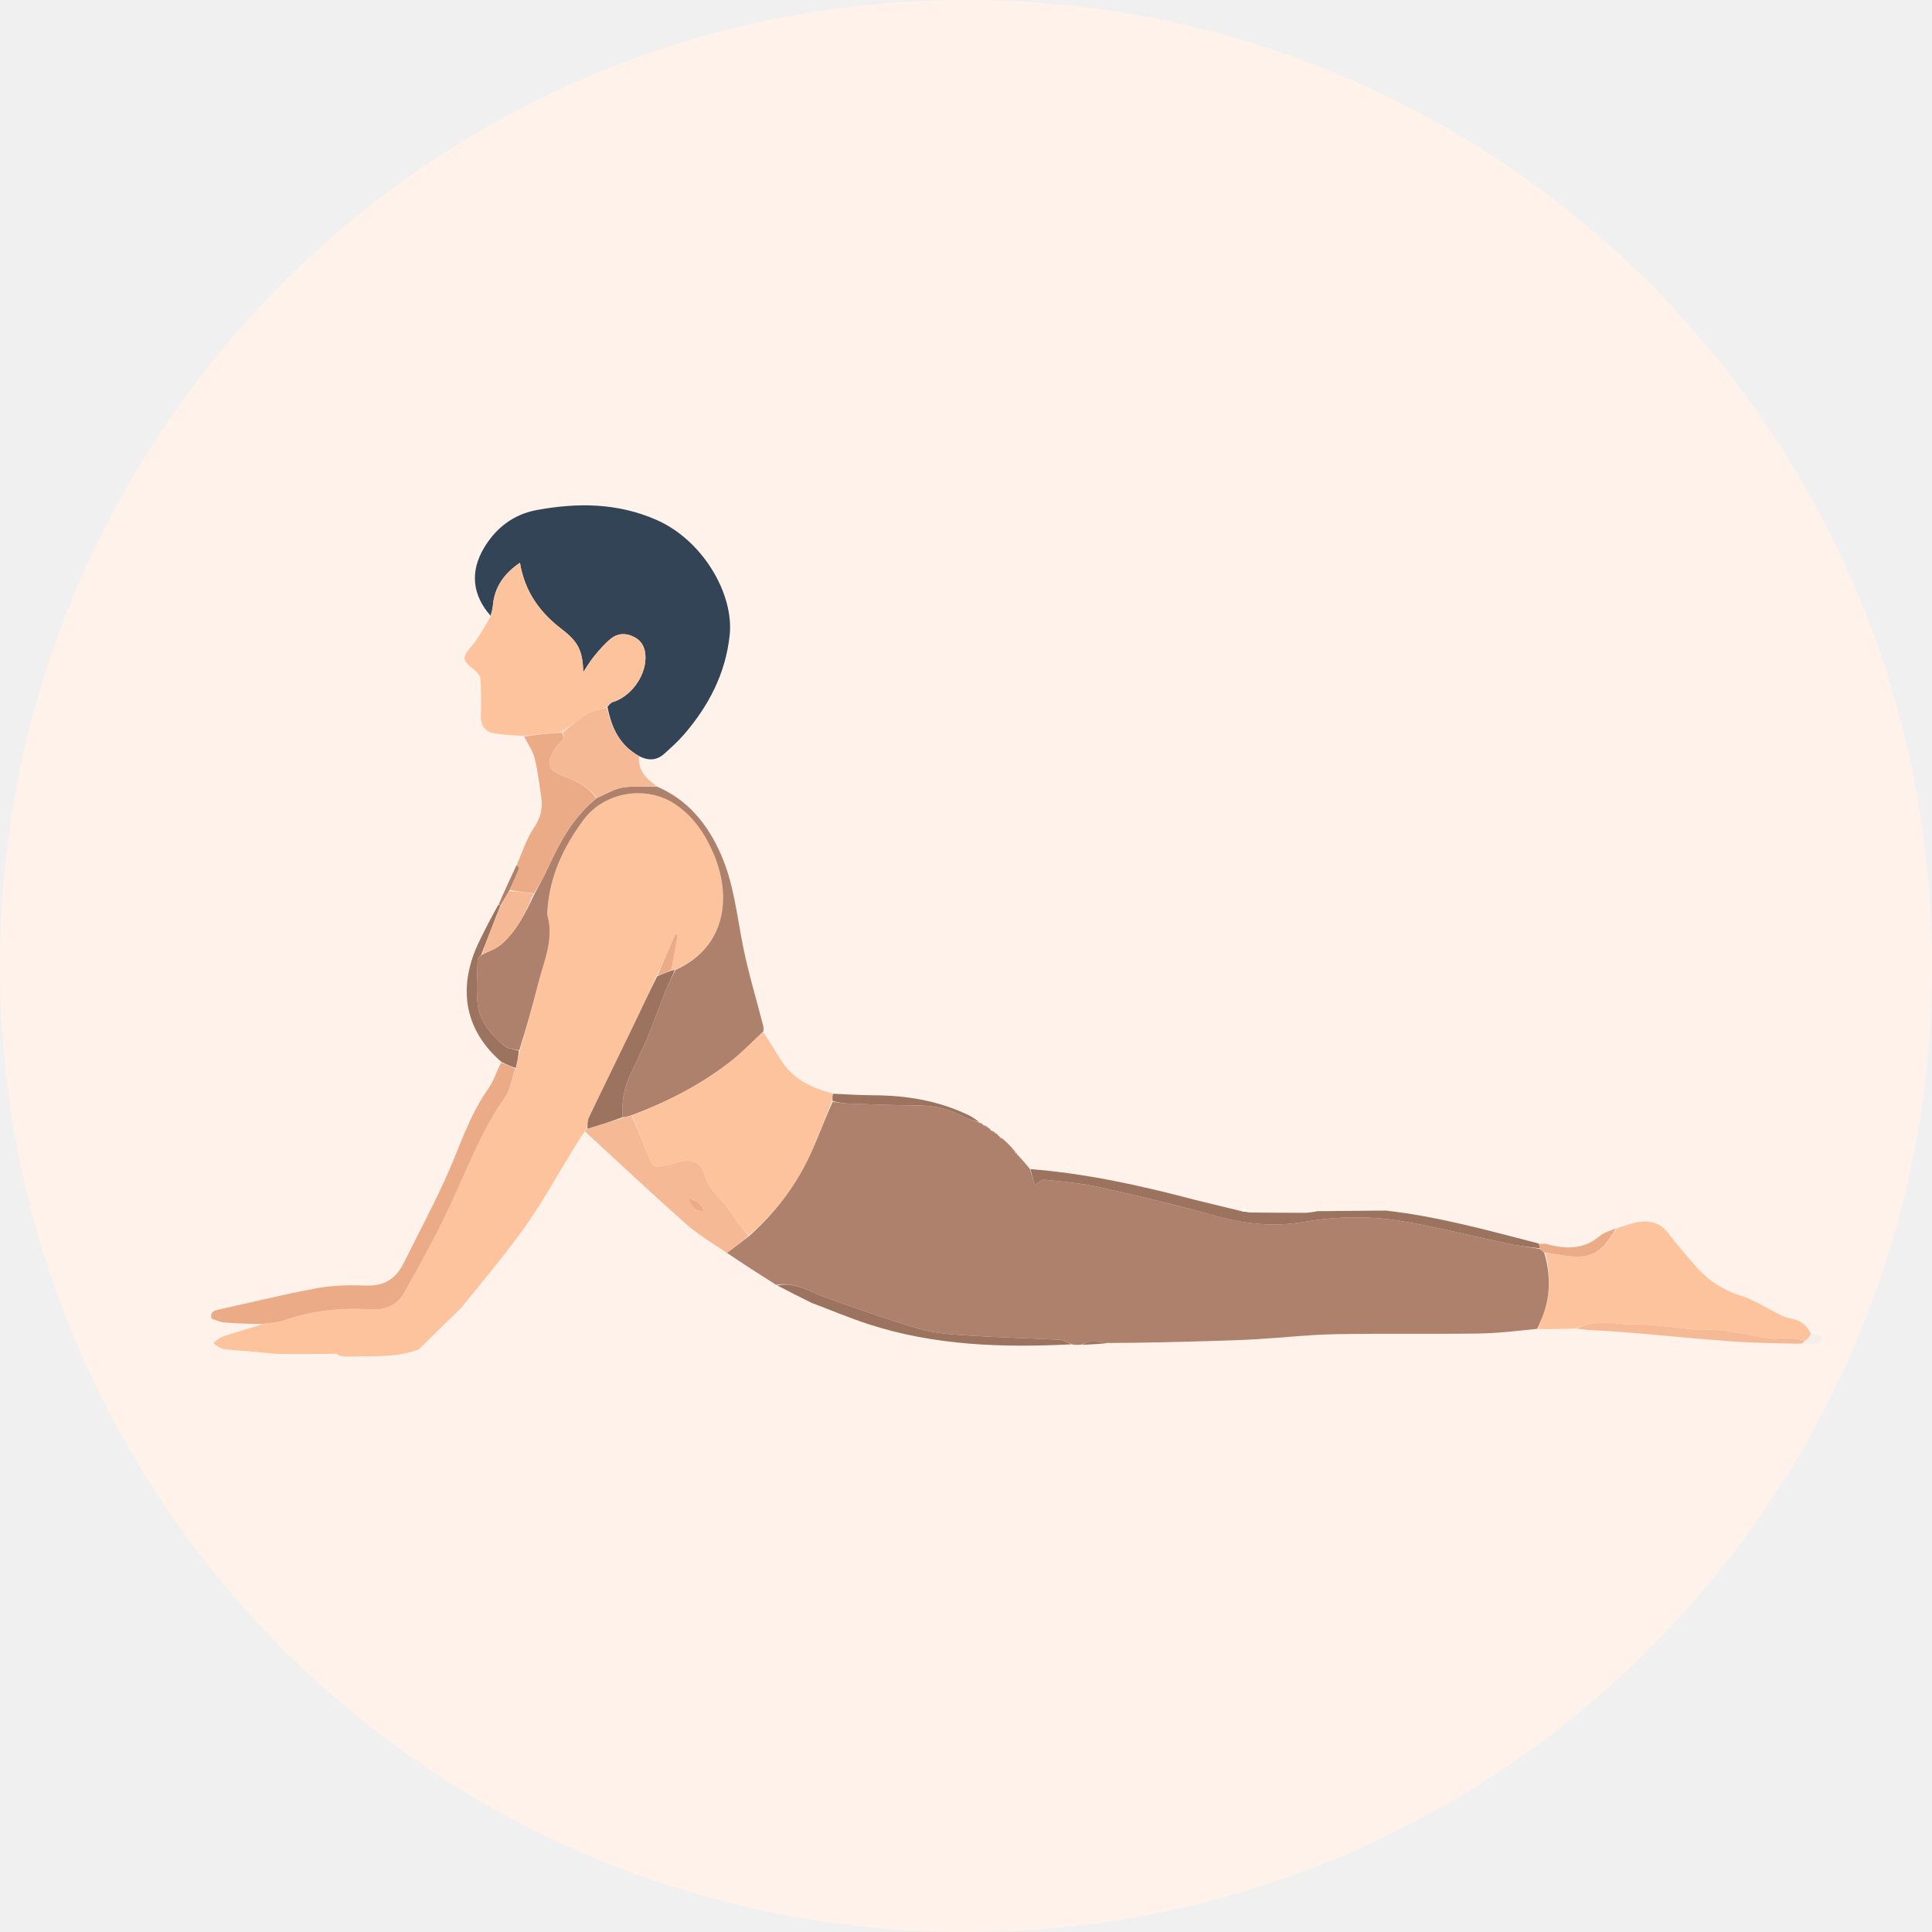
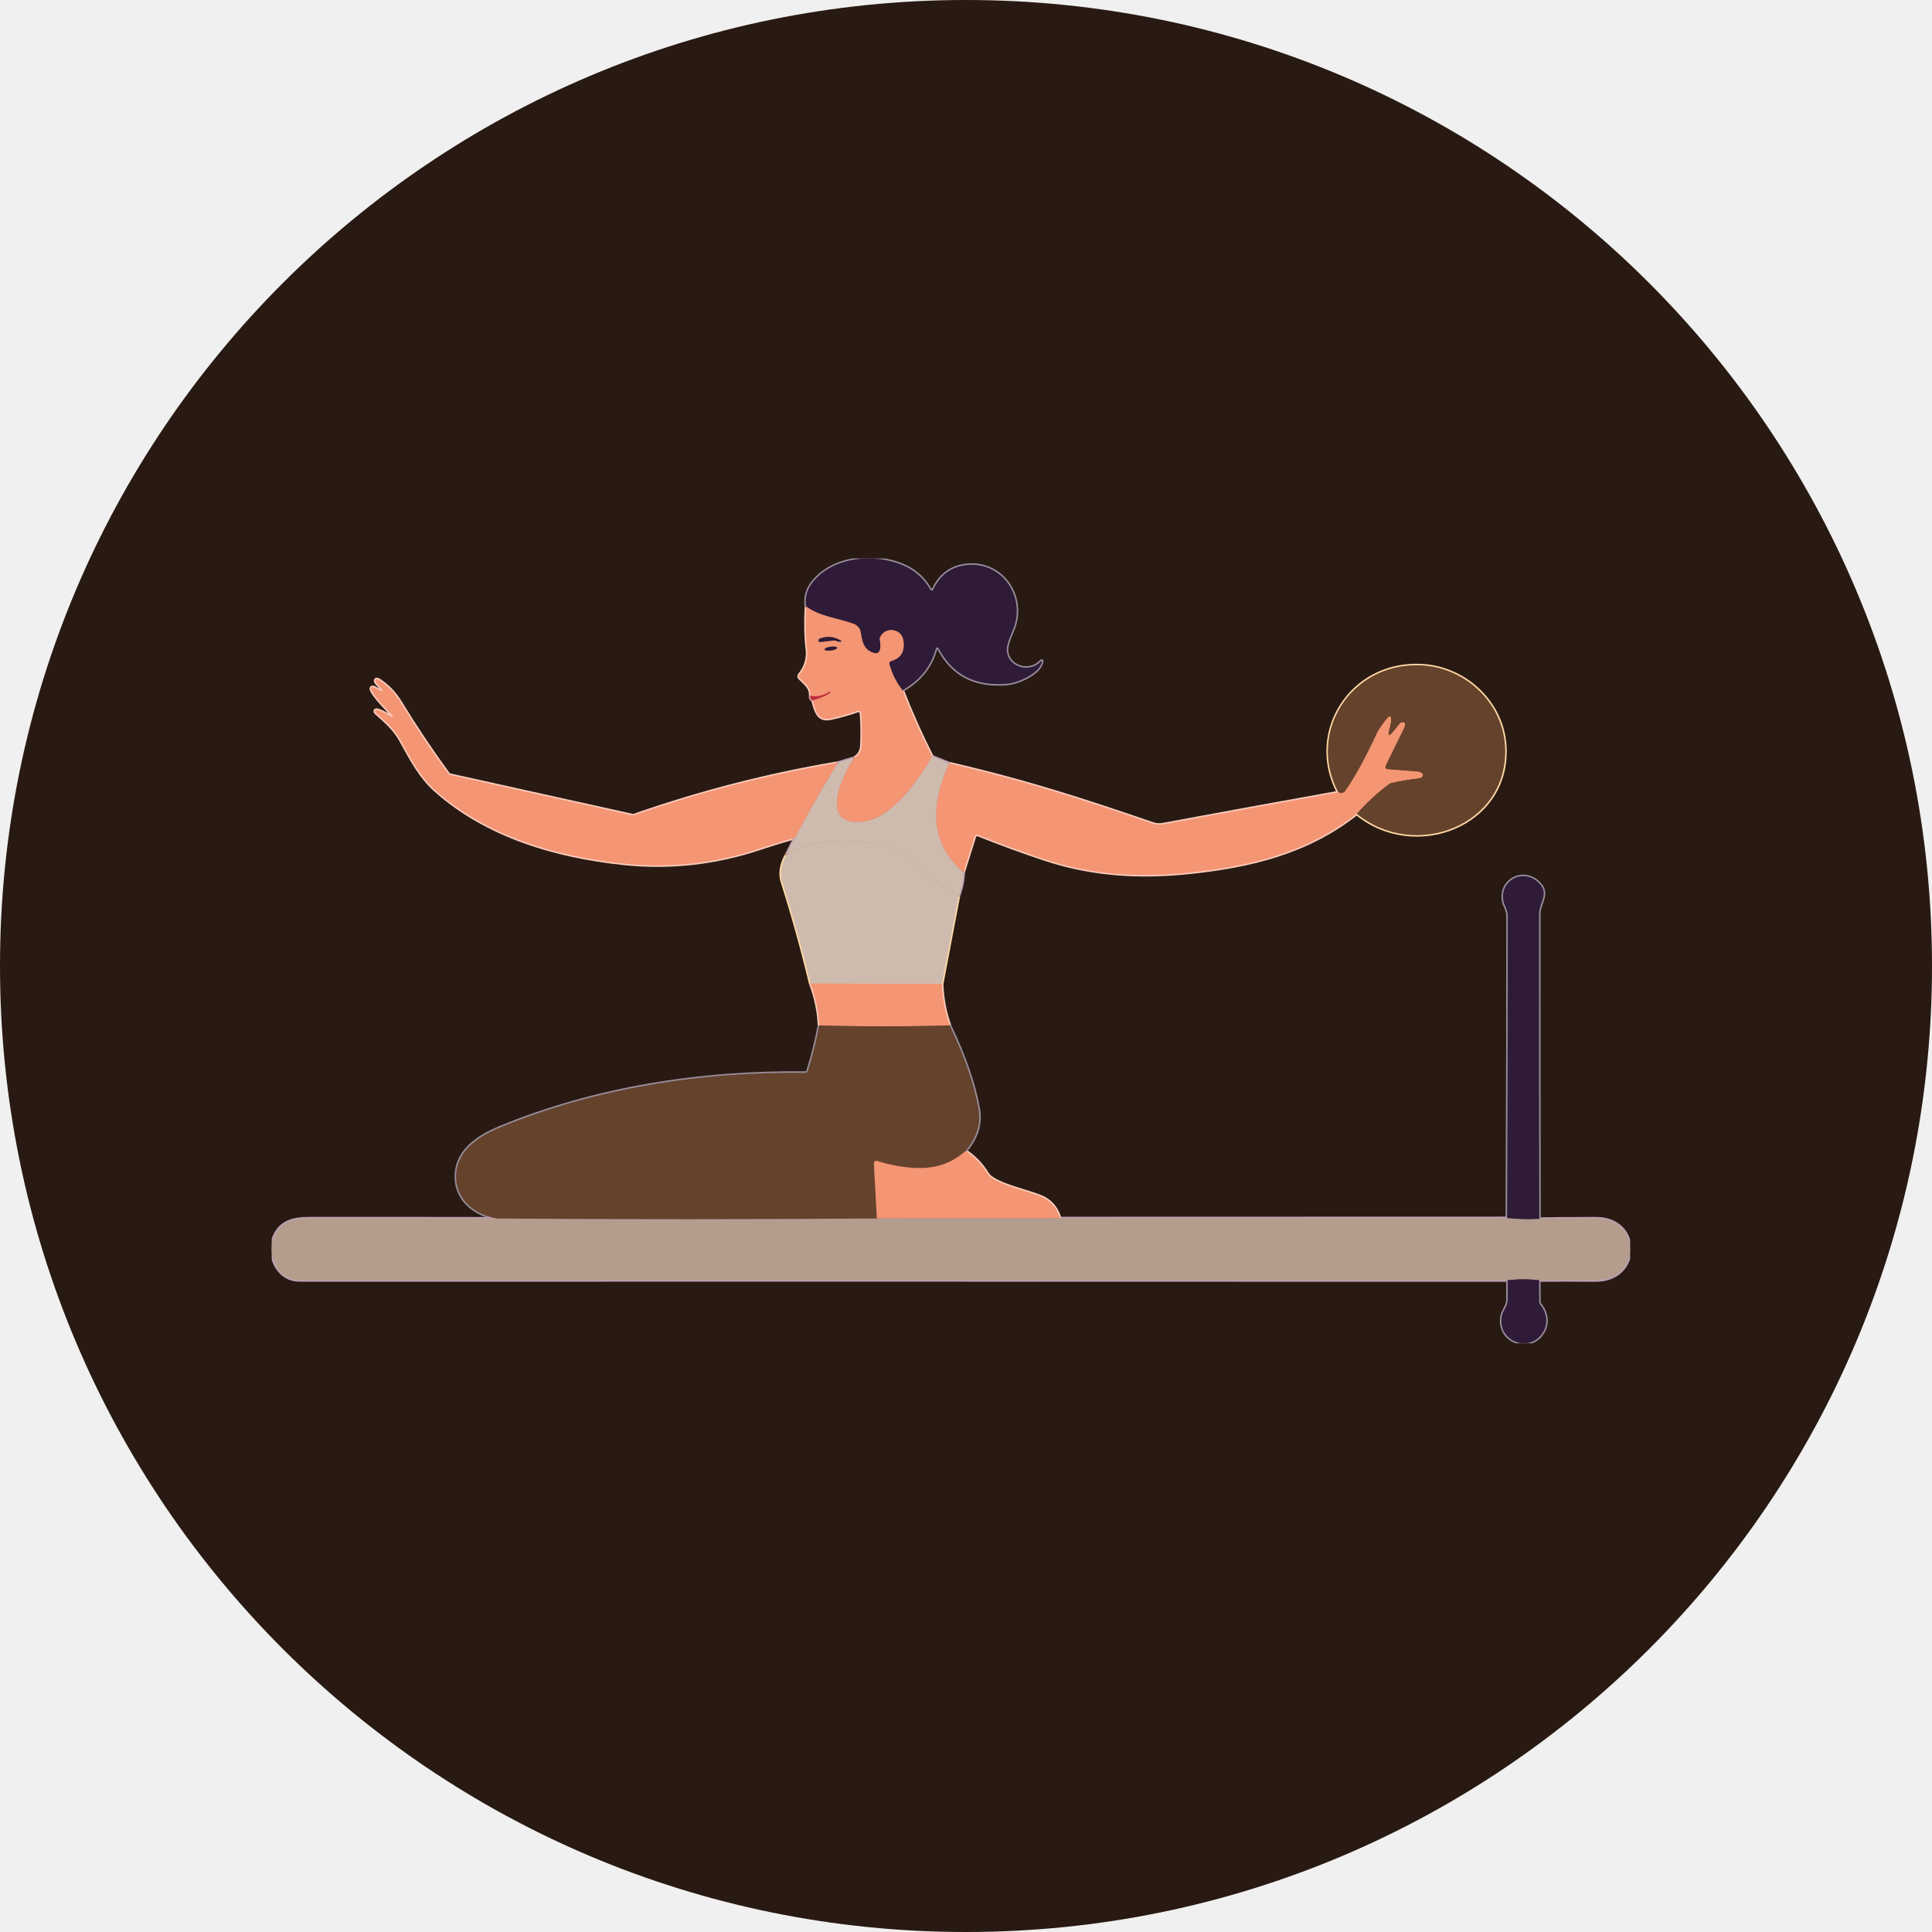
<svg xmlns="http://www.w3.org/2000/svg" width="64" height="64" viewBox="0 0 64 64" fill="none">
-   <g clip-path="url(#clip0_946_17548)">
-     <rect width="64" height="64" rx="32" fill="#FFF2EB" />
-     <path d="M11.125 44.846C10.526 44.849 9.927 44.866 9.328 44.852C8.955 44.844 8.583 44.789 8.21 44.758C7.943 44.735 7.674 44.728 7.41 44.688C7.294 44.671 7.189 44.59 7.068 44.494C7.181 44.385 7.3 44.3 7.432 44.256C7.85 44.12 8.272 44 8.715 43.862C8.962 43.816 9.197 43.813 9.408 43.74C10.355 43.409 11.329 43.314 12.322 43.377C12.786 43.407 13.169 43.208 13.377 42.843C13.951 41.835 14.51 40.815 14.993 39.761C15.525 38.601 15.98 37.41 16.724 36.354C16.912 36.088 16.957 35.721 17.082 35.38C17.133 35.182 17.169 35.005 17.22 34.81C17.431 34.059 17.639 33.33 17.824 32.595C18.012 31.85 18.36 31.124 18.133 30.321C18.12 30.273 18.131 30.217 18.134 30.165C18.206 29.025 18.67 28.039 19.343 27.142C20.032 26.225 21.417 26.001 22.373 26.645C22.971 27.049 23.359 27.624 23.637 28.276C24.244 29.701 24.055 31.375 22.351 32.134C22.299 32.14 22.269 32.145 22.243 32.12C22.314 31.718 22.382 31.344 22.45 30.971C22.425 30.96 22.4 30.949 22.376 30.938C22.17 31.401 21.965 31.863 21.748 32.345C21.492 32.888 21.252 33.416 21 33.938C20.506 34.964 20.002 35.984 19.511 37.012C19.455 37.128 19.46 37.272 19.428 37.412C19.407 37.441 19.394 37.462 19.361 37.492C19.242 37.66 19.143 37.817 19.046 37.975C18.503 38.859 18.003 39.772 17.407 40.617C16.751 41.547 16.006 42.414 15.283 43.319C14.802 43.785 14.339 44.241 13.876 44.697C13.124 44.989 12.335 44.913 11.556 44.937C11.474 44.939 11.391 44.936 11.274 44.918C11.202 44.882 11.163 44.864 11.125 44.846ZM22.578 30.636C22.589 30.633 22.599 30.629 22.609 30.626C22.599 30.622 22.588 30.619 22.578 30.636Z" fill="#FDC39D" />
-     <path d="M52.182 44.007C51.78 44.023 51.379 44.039 50.953 44.026C50.99 43.856 51.059 43.718 51.113 43.573C51.367 42.889 51.362 42.197 51.194 41.501C51.414 41.53 51.608 41.558 51.8 41.589C52.783 41.749 53.101 41.417 53.563 40.687C53.775 40.622 53.983 40.539 54.199 40.496C54.618 40.413 54.987 40.483 55.267 40.855C55.526 41.199 55.811 41.523 56.089 41.853C56.507 42.348 57.002 42.709 57.638 42.91C58.093 43.054 58.505 43.329 58.94 43.539C59.065 43.599 59.196 43.658 59.331 43.681C59.629 43.732 59.849 43.877 59.99 44.189C59.935 44.298 59.873 44.366 59.807 44.412C59.614 44.366 59.425 44.33 59.235 44.323C59.033 44.316 58.824 44.369 58.627 44.338C57.854 44.219 57.094 43.998 56.299 44.061C56.228 44.066 56.156 44.047 56.084 44.039C55.572 43.984 55.061 43.92 54.549 43.879C54.23 43.852 53.902 43.893 53.588 43.845C53.098 43.769 52.635 43.815 52.182 44.007Z" fill="#FDC39D" />
-     <path d="M17.067 35.4C16.956 35.721 16.911 36.088 16.724 36.354C15.98 37.41 15.524 38.601 14.992 39.761C14.51 40.815 13.95 41.835 13.377 42.843C13.169 43.208 12.785 43.407 12.322 43.377C11.329 43.314 10.355 43.408 9.407 43.74C9.197 43.813 8.962 43.816 8.687 43.861C8.231 43.852 7.826 43.842 7.423 43.809C7.284 43.798 7.149 43.728 7.013 43.686C6.95 43.495 7.053 43.424 7.219 43.387C8.308 43.147 9.393 42.877 10.489 42.675C11.023 42.577 11.58 42.566 12.124 42.585C12.718 42.607 13.114 42.372 13.376 41.834C13.847 40.888 14.334 39.973 14.762 39.032C15.216 38.033 15.53 36.971 16.178 36.06C16.355 35.812 16.443 35.499 16.601 35.203C16.776 35.259 16.921 35.33 17.067 35.4Z" fill="#ECAB87" />
-     <path d="M52.208 44.011C52.635 43.816 53.098 43.77 53.588 43.845C53.902 43.893 54.23 43.853 54.549 43.879C55.061 43.92 55.572 43.984 56.084 44.039C56.156 44.047 56.228 44.066 56.299 44.061C57.094 43.998 57.854 44.219 58.627 44.339C58.824 44.369 59.033 44.316 59.235 44.323C59.425 44.33 59.614 44.366 59.789 44.416C59.747 44.463 59.718 44.484 59.689 44.504C59.642 44.506 59.596 44.507 59.526 44.512C58.789 44.491 58.073 44.487 57.361 44.435C56.218 44.353 55.078 44.236 53.936 44.14C53.503 44.104 53.068 44.087 52.634 44.058C52.501 44.05 52.368 44.029 52.208 44.011Z" fill="#F6B995" />
-     <path d="M53.539 40.687C53.1 41.417 52.783 41.749 51.8 41.589C51.607 41.558 51.414 41.53 51.18 41.492C51.096 41.447 51.053 41.41 51.007 41.352C50.997 41.288 50.991 41.246 50.985 41.204C51.054 41.202 51.123 41.2 51.218 41.203C51.866 41.387 52.457 41.397 52.993 40.946C53.138 40.824 53.34 40.771 53.539 40.687Z" fill="#ECAB87" />
-     <path d="M59.706 44.521C59.718 44.483 59.746 44.462 59.794 44.438C59.873 44.366 59.935 44.298 60 44.208C60.076 44.189 60.155 44.174 60.219 44.199C60.277 44.221 60.352 44.285 60.355 44.335C60.358 44.384 60.289 44.474 60.239 44.484C60.069 44.517 59.895 44.522 59.706 44.521Z" fill="#F5EEEB" />
-     <path d="M11.129 44.862C11.163 44.864 11.202 44.882 11.245 44.919C11.211 44.918 11.173 44.898 11.129 44.862Z" fill="#FEFAF7" />
-     <path d="M51.01 41.373C51.053 41.41 51.096 41.447 51.153 41.492C51.362 42.197 51.367 42.889 51.113 43.573C51.059 43.717 50.99 43.856 50.923 44.019C50.266 44.087 49.614 44.166 48.962 44.175C47.381 44.197 45.8 44.169 44.219 44.197C43.369 44.213 42.521 44.31 41.672 44.36C41.153 44.391 40.633 44.408 40.114 44.423C39.012 44.455 37.911 44.482 36.762 44.488C36.52 44.456 36.324 44.433 36.13 44.443C36.023 44.449 35.92 44.51 35.815 44.546C35.727 44.552 35.639 44.558 35.52 44.536C35.355 44.465 35.224 44.388 35.09 44.381C34.096 44.329 33.102 44.308 32.109 44.243C31.555 44.207 30.985 44.174 30.456 44.021C29.402 43.717 28.369 43.343 27.335 42.975C26.812 42.789 26.333 42.45 25.713 42.564C25.148 42.209 24.603 41.857 24.081 41.503C24.341 41.314 24.578 41.127 24.834 40.931C25.658 40.189 26.314 39.339 26.784 38.359C27.073 37.756 27.3 37.122 27.582 36.501C27.794 36.521 27.977 36.554 28.162 36.56C28.936 36.586 29.711 36.614 30.486 36.621C31.012 36.625 31.494 36.762 31.956 37.004C32.108 37.084 32.28 37.125 32.443 37.184C32.443 37.184 32.439 37.186 32.448 37.2C32.494 37.226 32.53 37.237 32.566 37.248C32.566 37.248 32.563 37.25 32.566 37.27C32.632 37.318 32.695 37.346 32.757 37.373C32.778 37.373 32.794 37.382 32.812 37.436C32.882 37.502 32.945 37.531 33.007 37.56C33.028 37.561 33.044 37.57 33.066 37.617C33.096 37.659 33.116 37.671 33.135 37.682C33.135 37.682 33.127 37.681 33.136 37.696C33.178 37.724 33.212 37.737 33.246 37.751C33.346 37.843 33.447 37.934 33.556 38.064C33.59 38.129 33.615 38.155 33.639 38.181C33.639 38.181 33.631 38.184 33.636 38.196C33.661 38.221 33.68 38.232 33.699 38.244C33.699 38.244 33.693 38.247 33.699 38.26C33.723 38.285 33.742 38.298 33.761 38.31C33.871 38.434 33.982 38.557 34.112 38.716C34.187 38.937 34.24 39.123 34.278 39.257C34.365 39.206 34.489 39.069 34.598 39.08C35.214 39.141 35.836 39.197 36.439 39.332C37.73 39.621 39.02 39.927 40.295 40.284C41.263 40.556 42.231 40.645 43.213 40.475C44.317 40.283 45.422 40.275 46.515 40.464C47.655 40.661 48.779 40.95 49.911 41.19C50.274 41.266 50.644 41.312 51.01 41.373Z" fill="#AD816B" />
-     <path d="M43.301 40.175C43.37 40.163 43.414 40.158 43.501 40.147C43.57 40.134 43.597 40.128 43.625 40.122C44.376 40.115 45.127 40.109 45.907 40.102C47.642 40.297 49.291 40.76 50.967 41.191C50.992 41.246 50.998 41.289 51.007 41.352C50.644 41.313 50.275 41.267 49.912 41.19C48.779 40.95 47.656 40.661 46.516 40.464C45.422 40.275 44.317 40.284 43.213 40.475C42.231 40.646 41.263 40.556 40.295 40.285C39.021 39.927 37.731 39.622 36.439 39.332C35.836 39.197 35.215 39.141 34.598 39.08C34.489 39.069 34.366 39.206 34.279 39.257C34.24 39.123 34.187 38.937 34.13 38.728C35.957 38.871 37.744 39.26 39.561 39.741C40.112 39.874 40.619 39.997 41.147 40.127C41.215 40.137 41.261 40.141 41.321 40.154C41.369 40.165 41.404 40.166 41.438 40.166C42.051 40.172 42.663 40.177 43.301 40.175Z" fill="#9C735F" />
-     <path d="M32.434 37.167C32.281 37.126 32.108 37.085 31.957 37.005C31.495 36.762 31.013 36.626 30.486 36.621C29.712 36.615 28.937 36.587 28.162 36.561C27.978 36.554 27.794 36.521 27.583 36.478C27.567 36.38 27.578 36.305 27.59 36.23C28.036 36.249 28.482 36.281 28.928 36.282C30.044 36.286 31.12 36.463 32.15 36.973C32.256 37.037 32.341 37.093 32.434 37.167Z" fill="#9C735F" />
-     <path d="M35.325 38.67C35.365 38.63 35.409 38.609 35.452 38.589C35.457 38.615 35.462 38.641 35.467 38.667C35.421 38.675 35.374 38.682 35.325 38.67Z" fill="#FEF9F7" />
-     <path d="M32.747 37.356C32.695 37.346 32.632 37.318 32.567 37.269C32.621 37.277 32.678 37.309 32.747 37.356Z" fill="#9C735F" />
-     <path d="M32.998 37.543C32.945 37.531 32.882 37.502 32.817 37.45C32.873 37.459 32.931 37.492 32.998 37.543Z" fill="#9C735F" />
-     <path d="M33.639 38.163C33.615 38.155 33.591 38.129 33.565 38.084C33.588 38.091 33.613 38.117 33.639 38.163Z" fill="#9C735F" />
-     <path d="M33.237 37.735C33.213 37.737 33.178 37.724 33.137 37.692C33.163 37.689 33.195 37.704 33.237 37.735Z" fill="#9C735F" />
-     <path d="M32.556 37.233C32.53 37.237 32.494 37.226 32.448 37.198C32.474 37.193 32.509 37.205 32.556 37.233Z" fill="#9C735F" />
-     <path d="M33.755 38.293C33.743 38.298 33.724 38.285 33.698 38.257C33.711 38.252 33.729 38.265 33.755 38.293Z" fill="#9C735F" />
-     <path d="M33.696 38.226C33.68 38.233 33.661 38.221 33.636 38.193C33.652 38.187 33.673 38.197 33.696 38.226Z" fill="#9C735F" />
-     <path d="M33.132 37.665C33.116 37.67 33.097 37.659 33.071 37.631C33.086 37.626 33.107 37.636 33.132 37.665Z" fill="#9C735F" />
-     <path d="M16.252 20.398C15.647 19.715 15.566 18.946 16.026 18.162C16.422 17.488 17.015 17.038 17.769 16.898C19.114 16.649 20.444 16.651 21.745 17.221C23.287 17.897 24.32 19.682 24.171 21.048C24.033 22.319 23.474 23.386 22.655 24.335C22.459 24.562 22.232 24.764 22.009 24.966C21.778 25.175 21.514 25.217 21.191 25.057C20.521 24.691 20.256 24.106 20.123 23.413C20.18 23.345 20.23 23.28 20.294 23.26C20.886 23.078 21.373 22.429 21.382 21.803C21.386 21.512 21.3 21.268 21.035 21.118C20.766 20.964 20.482 20.964 20.242 21.152C20.034 21.316 19.859 21.525 19.688 21.731C19.551 21.896 19.443 22.085 19.322 22.264C19.299 21.571 19.169 21.269 18.607 20.841C17.878 20.285 17.379 19.59 17.224 18.642C16.694 19.002 16.374 19.454 16.325 20.083C16.317 20.189 16.277 20.293 16.252 20.398Z" fill="#344457" />
-     <path d="M22.373 32.133C24.055 31.375 24.244 29.701 23.636 28.276C23.359 27.624 22.971 27.049 22.372 26.645C21.417 26.001 20.032 26.225 19.343 27.142C18.67 28.04 18.206 29.025 18.134 30.165C18.131 30.217 18.119 30.273 18.133 30.321C18.36 31.124 18.012 31.85 17.824 32.595C17.638 33.33 17.431 34.059 17.202 34.791C17.013 34.746 16.818 34.747 16.706 34.65C16.277 34.281 15.891 33.851 15.823 33.268C15.767 32.781 15.81 32.281 15.822 31.788C15.823 31.732 15.901 31.678 15.967 31.624C16.202 31.509 16.444 31.428 16.62 31.272C17.123 30.825 17.415 30.229 17.706 29.614C17.868 29.314 18.022 29.03 18.157 28.738C18.554 27.878 18.997 27.051 19.774 26.433C20.07 26.307 20.336 26.137 20.622 26.089C20.992 26.027 21.378 26.062 21.757 26.055C22.795 26.497 23.443 27.303 23.885 28.311C24.308 29.276 24.408 30.315 24.611 31.332C24.788 32.216 25.051 33.081 25.275 33.955C25.29 34.015 25.299 34.076 25.288 34.168C24.897 34.535 24.549 34.896 24.157 35.199C23.18 35.953 22.09 36.507 20.918 36.947C20.805 36.98 20.713 37.008 20.621 37.01C20.591 36.511 20.665 36.057 20.866 35.626C21.057 35.217 21.262 34.813 21.436 34.396C21.658 33.864 21.849 33.319 22.064 32.784C22.153 32.562 22.269 32.35 22.373 32.133Z" fill="#AD816B" />
-     <path d="M20.939 36.941C22.09 36.507 23.18 35.952 24.157 35.198C24.549 34.895 24.897 34.535 25.285 34.192C25.491 34.493 25.674 34.804 25.866 35.11C26.256 35.729 26.854 36.035 27.565 36.218C27.578 36.305 27.567 36.38 27.555 36.478C27.3 37.122 27.074 37.756 26.784 38.359C26.314 39.339 25.659 40.189 24.815 40.92C24.637 40.742 24.466 40.58 24.36 40.382C24.07 39.838 23.495 39.501 23.321 38.861C23.215 38.474 22.841 38.369 22.459 38.498C22.236 38.574 22.003 38.625 21.77 38.658C21.71 38.667 21.599 38.58 21.571 38.513C21.352 37.992 21.147 37.466 20.939 36.941Z" fill="#FDC39D" />
-     <path d="M16.253 20.421C16.277 20.293 16.317 20.189 16.325 20.083C16.374 19.454 16.694 19.001 17.224 18.642C17.379 19.59 17.878 20.285 18.607 20.841C19.17 21.269 19.299 21.571 19.322 22.264C19.443 22.085 19.551 21.896 19.689 21.73C19.859 21.525 20.035 21.316 20.243 21.152C20.482 20.964 20.766 20.964 21.035 21.118C21.3 21.268 21.387 21.512 21.382 21.803C21.373 22.429 20.886 23.078 20.294 23.26C20.23 23.28 20.18 23.345 20.1 23.416C19.871 23.506 19.645 23.535 19.465 23.642C19.169 23.818 18.903 24.045 18.599 24.251C18.167 24.294 17.761 24.337 17.354 24.379C17.015 24.351 16.671 24.349 16.339 24.285C16.054 24.23 15.92 24.018 15.929 23.71C15.941 23.301 15.944 22.891 15.916 22.483C15.908 22.374 15.788 22.252 15.69 22.173C15.292 21.85 15.304 21.779 15.636 21.387C15.877 21.102 16.05 20.76 16.253 20.421Z" fill="#FDC39D" />
-     <path d="M17.362 24.4C17.76 24.337 18.167 24.295 18.608 24.271C18.764 24.508 18.546 24.572 18.46 24.696C18.077 25.246 18.109 25.491 18.613 25.688C19.044 25.856 19.476 26.037 19.755 26.442C18.997 27.051 18.554 27.878 18.157 28.738C18.022 29.03 17.868 29.314 17.688 29.595C17.394 29.561 17.136 29.531 16.884 29.481C16.992 29.233 17.098 29.008 17.19 28.777C17.204 28.743 17.148 28.682 17.125 28.633C17.305 28.23 17.436 27.794 17.679 27.433C17.9 27.105 17.988 26.789 17.932 26.418C17.866 25.979 17.815 25.535 17.708 25.106C17.648 24.864 17.486 24.648 17.362 24.4Z" fill="#ECAB87" />
-     <path d="M19.775 26.432C19.477 26.036 19.044 25.856 18.613 25.688C18.109 25.491 18.078 25.246 18.46 24.696C18.547 24.572 18.764 24.508 18.634 24.271C18.903 24.045 19.169 23.818 19.465 23.642C19.645 23.535 19.871 23.506 20.1 23.44C20.257 24.106 20.522 24.691 21.168 25.056C21.132 25.521 21.401 25.79 21.746 26.037C21.378 26.062 20.992 26.027 20.622 26.089C20.336 26.137 20.07 26.307 19.775 26.432Z" fill="#F6B995" />
-     <path d="M15.943 31.624C15.901 31.678 15.823 31.732 15.822 31.787C15.81 32.281 15.767 32.78 15.823 33.268C15.891 33.85 16.277 34.281 16.706 34.65C16.818 34.746 17.013 34.746 17.188 34.809C17.169 35.005 17.133 35.182 17.082 35.379C16.922 35.329 16.776 35.259 16.612 35.18C15.302 34.049 15.185 32.596 15.883 31.169C16.078 30.768 16.283 30.373 16.51 29.967C16.551 29.972 16.562 29.989 16.566 30.031C16.524 30.148 16.481 30.241 16.443 30.336C16.276 30.765 16.11 31.194 15.943 31.624Z" fill="#9C735F" />
-     <path d="M16.569 30.009C16.562 29.989 16.552 29.973 16.524 29.951C16.709 29.519 16.907 29.094 17.115 28.651C17.149 28.682 17.204 28.743 17.19 28.777C17.099 29.008 16.992 29.233 16.873 29.499C16.76 29.695 16.664 29.852 16.569 30.009Z" fill="#AD816B" />
-     <path d="M43.525 46.029C43.496 46.022 43.479 46.004 43.463 45.985C43.463 45.985 43.477 45.972 43.484 45.965C43.502 45.983 43.519 46.001 43.525 46.029Z" fill="#FEF9F7" />
-     <path d="M24.082 41.503C23.612 41.187 23.133 40.906 22.724 40.544C21.604 39.552 20.513 38.526 19.396 37.497C19.394 37.461 19.407 37.441 19.452 37.403C19.863 37.269 20.242 37.152 20.62 37.036C20.713 37.008 20.805 36.98 20.918 36.947C21.147 37.466 21.352 37.992 21.571 38.513C21.599 38.581 21.71 38.667 21.77 38.658C22.003 38.625 22.236 38.574 22.459 38.498C22.841 38.369 23.215 38.474 23.32 38.861C23.495 39.501 24.069 39.838 24.36 40.382C24.466 40.58 24.637 40.742 24.797 40.93C24.579 41.127 24.342 41.314 24.082 41.503ZM23.022 39.76C22.962 39.745 22.902 39.73 22.799 39.704C22.914 39.953 23.005 40.143 23.314 40.112C23.28 40.034 23.274 40.001 23.255 39.981C23.192 39.913 23.125 39.849 23.022 39.76Z" fill="#F6B995" />
-     <path d="M20.622 37.009C20.242 37.152 19.863 37.269 19.46 37.394C19.459 37.272 19.455 37.127 19.511 37.012C20.002 35.984 20.506 34.963 21 33.938C21.252 33.416 21.492 32.888 21.771 32.341C21.949 32.262 22.095 32.205 22.24 32.149C22.269 32.144 22.299 32.14 22.351 32.134C22.269 32.349 22.154 32.561 22.064 32.784C21.849 33.319 21.658 33.863 21.436 34.395C21.262 34.812 21.057 35.216 20.866 35.626C20.665 36.057 20.591 36.51 20.622 37.009Z" fill="#9C735F" />
-     <path d="M22.243 32.12C22.095 32.206 21.949 32.262 21.782 32.322C21.965 31.863 22.17 31.401 22.376 30.938C22.4 30.949 22.425 30.96 22.45 30.971C22.382 31.344 22.314 31.718 22.243 32.12Z" fill="#ECAB87" />
-     <path d="M22.578 30.626C22.588 30.619 22.599 30.622 22.609 30.625C22.599 30.629 22.588 30.632 22.578 30.626Z" fill="#ECAB87" />
-     <path d="M22.528 30.784C22.526 30.78 22.53 30.787 22.528 30.784V30.784Z" fill="#ECAB87" />
-     <path d="M26.895 43.163C26.505 42.971 26.135 42.785 25.75 42.583C26.334 42.45 26.812 42.789 27.335 42.975C28.369 43.343 29.403 43.717 30.456 44.021C30.985 44.174 31.555 44.207 32.11 44.243C33.102 44.308 34.097 44.33 35.09 44.381C35.225 44.388 35.356 44.465 35.494 44.532C33.226 44.647 30.967 44.578 28.778 43.868C28.147 43.664 27.535 43.403 26.895 43.163Z" fill="#9C735F" />
-     <path d="M35.844 44.55C35.92 44.51 36.024 44.449 36.13 44.443C36.324 44.433 36.52 44.456 36.733 44.484C36.458 44.52 36.165 44.536 35.844 44.55Z" fill="#9C735F" />
-     <path d="M43.622 40.103C43.597 40.128 43.57 40.134 43.521 40.138C43.512 40.101 43.525 40.067 43.538 40.032C43.565 40.05 43.592 40.067 43.622 40.103Z" fill="#FEFAF7" />
-     <path d="M41.147 40.127C41.169 39.974 41.229 39.963 41.306 40.122C41.26 40.141 41.215 40.137 41.147 40.127Z" fill="#FEFAF7" />
-     <path d="M16.567 30.031C16.664 29.852 16.76 29.695 16.866 29.52C17.136 29.531 17.395 29.56 17.671 29.608C17.415 30.229 17.123 30.825 16.62 31.272C16.444 31.428 16.202 31.509 15.967 31.624C16.11 31.195 16.276 30.765 16.443 30.337C16.481 30.241 16.524 30.148 16.567 30.031Z" fill="#F6B995" />
-     <path d="M23.04 39.772C23.124 39.849 23.192 39.913 23.255 39.981C23.274 40.001 23.28 40.034 23.314 40.112C23.004 40.143 22.914 39.952 22.799 39.704C22.901 39.73 22.962 39.745 23.04 39.772Z" fill="#ECAB87" />
+   <rect width="64" height="64" rx="32" fill="#281A12" />
+   <g clip-path="url(#clip0_1749_26424)">
+     <path d="M26.703 20.089C26.677 20.661 26.688 21.12 26.733 21.467C26.777 21.801 26.693 22.096 26.482 22.351C26.455 22.384 26.457 22.431 26.486 22.462C26.651 22.631 26.872 22.775 26.843 23.054" stroke="#FACABA" stroke-width="0.1" stroke-miterlimit="10" />
+     <path d="M26.844 23.054C26.834 23.123 26.861 23.173 26.925 23.203" stroke="#DF989F" stroke-width="0.1" stroke-miterlimit="10" />
+     <path d="M26.925 23.203C27.019 23.563 27.102 23.892 27.519 23.8C27.819 23.734 28.116 23.65 28.414 23.548C28.466 23.53 28.521 23.565 28.527 23.618C28.553 23.888 28.559 24.238 28.544 24.667C28.536 24.876 28.455 25.021 28.303 25.103" stroke="#FACABA" stroke-width="0.1" stroke-miterlimit="10" />
+     <path d="M28.302 25.103L27.751 25.27" stroke="#BCA0B5" stroke-width="0.1" stroke-miterlimit="10" />
+     <path d="M27.752 25.27C25.438 25.662 23.189 26.24 21.004 27.006C20.989 27.012 20.972 27.013 20.957 27.01L14.905 25.669C14.884 25.665 14.867 25.653 14.854 25.637C14.276 24.846 13.746 24.052 13.261 23.255C13.083 22.962 12.852 22.721 12.566 22.532C12.426 22.439 12.388 22.555 12.491 22.656C12.768 22.929 12.737 22.968 12.395 22.772C12.371 22.759 12.343 22.757 12.317 22.768C12.161 22.838 12.775 23.459 12.987 23.684C13.003 23.702 13.065 23.801 12.955 23.739C12.903 23.711 12.396 23.391 12.423 23.57C12.426 23.585 12.432 23.599 12.444 23.609C12.759 23.89 13.06 24.141 13.27 24.522C13.597 25.114 13.91 25.727 14.421 26.181C16.123 27.697 18.393 28.364 20.632 28.605C22.19 28.773 23.71 28.598 25.188 28.104C25.565 27.977 25.946 27.861 26.331 27.755" stroke="#FACABA" stroke-width="0.1" stroke-miterlimit="10" />
+     <path d="M26.331 27.754L26.038 28.336" stroke="#BCA0B5" stroke-width="0.1" stroke-miterlimit="10" />
+     <path d="M26.038 28.336C25.869 28.655 25.826 28.946 25.909 29.209C26.263 30.323 26.575 31.447 26.847 32.582" stroke="#FFD8A5" stroke-width="0.1" stroke-miterlimit="10" />
+     <path d="M26.847 32.581C27.02 33.029 27.117 33.492 27.137 33.969" stroke="#FACABA" stroke-width="0.1" stroke-miterlimit="10" />
+     <path d="M27.136 33.969C27.034 34.511 26.907 35.014 26.758 35.48C26.746 35.515 26.713 35.539 26.675 35.539C23.242 35.496 19.698 36.044 16.529 37.363C15.857 37.643 15.189 38.087 15.116 38.833C15.033 39.668 15.656 40.223 16.456 40.365" stroke="#978D9B" stroke-width="0.1" stroke-miterlimit="10" />
+     <path d="M16.456 40.365C14.367 40.361 12.281 40.36 10.197 40.362C9.762 40.363 9.388 40.456 9.164 40.804C8.768 41.422 9.116 42.409 9.924 42.408C23.264 42.406 36.605 42.407 49.945 42.411" stroke="#BCA0B5" stroke-width="0.1" stroke-miterlimit="10" />
+     <path d="M49.945 42.411V43.055C49.945 43.256 49.785 43.413 49.75 43.602C49.596 44.429 50.664 44.844 51.105 44.147C51.303 43.832 51.239 43.472 51.007 43.197C50.994 43.182 50.988 43.163 50.988 43.144L50.984 42.411" stroke="#978D9B" stroke-width="0.1" stroke-miterlimit="10" />
+     <path d="M50.984 42.411C51.602 42.405 52.221 42.405 52.84 42.411C54.38 42.425 54.383 40.362 52.873 40.363C51.904 40.364 51.276 40.369 50.99 40.378" stroke="#BCA0B5" stroke-width="0.1" stroke-miterlimit="10" />
+     <path d="M50.99 40.378C50.983 37.014 50.981 33.648 50.984 30.282C50.985 29.878 51.354 29.597 50.953 29.226C50.375 28.692 49.522 29.294 49.868 30.036C49.922 30.151 49.948 30.262 49.948 30.369C49.947 33.687 49.939 37.015 49.924 40.352" stroke="#978D9B" stroke-width="0.1" stroke-miterlimit="10" />
+     <path d="M49.924 40.352L35.11 40.356" stroke="#BCA0B5" stroke-width="0.1" stroke-miterlimit="10" />
+     <path d="M35.11 40.356C35.024 40.063 34.859 39.846 34.617 39.703C34.244 39.484 32.937 39.253 32.711 38.879C32.526 38.575 32.285 38.325 31.987 38.127" stroke="#FACABA" stroke-width="0.1" stroke-miterlimit="10" />
+     <path d="M31.988 38.127C32.361 37.685 32.503 37.219 32.415 36.728C32.268 35.908 31.95 34.988 31.461 33.969" stroke="#978D9B" stroke-width="0.1" stroke-miterlimit="10" />
+     <path d="M31.461 33.969C31.303 33.524 31.218 33.066 31.203 32.595" stroke="#FACABA" stroke-width="0.1" stroke-miterlimit="10" />
+     <path d="M31.203 32.595L31.754 29.693" stroke="#FFD8A5" stroke-width="0.1" stroke-miterlimit="10" />
+     <path d="M31.755 29.693C31.856 29.425 31.91 29.158 31.917 28.895" stroke="#BCA0B5" stroke-width="0.1" stroke-miterlimit="10" />
+     <path d="M31.916 28.894L32.287 27.709C32.302 27.663 32.354 27.638 32.4 27.656C33.148 27.956 33.89 28.228 34.627 28.471C36.196 28.988 37.755 29.077 39.391 28.907C41.454 28.693 43.332 28.228 44.943 26.954" stroke="#FACABA" stroke-width="0.1" stroke-miterlimit="10" />
+     <path d="M44.943 26.955C46.852 28.527 49.97 27.356 49.86 24.762C49.798 23.289 48.541 22.101 47.06 22.04C44.751 21.944 43.286 24.265 44.332 26.248" stroke="#FFD8A5" stroke-width="0.1" stroke-miterlimit="10" />
+     <path d="M44.332 26.248C42.394 26.595 40.457 26.949 38.519 27.309C38.407 27.33 38.296 27.322 38.187 27.285C35.958 26.521 34.063 25.894 31.443 25.288" stroke="#FACABA" stroke-width="0.1" stroke-miterlimit="10" />
+     <path d="M31.443 25.288L30.875 25.057" stroke="#BCA0B5" stroke-width="0.1" stroke-miterlimit="10" />
+     <path d="M30.875 25.057C30.513 24.346 30.188 23.616 29.896 22.867" stroke="#FACABA" stroke-width="0.1" stroke-miterlimit="10" />
+     <path d="M29.897 22.866C30.461 22.545 30.825 22.098 30.989 21.528C31.019 21.421 31.061 21.417 31.114 21.515C31.574 22.366 32.327 22.744 33.372 22.65C33.719 22.618 34.448 22.312 34.514 21.92C34.521 21.881 34.511 21.876 34.483 21.906C34.108 22.317 33.385 22.097 33.352 21.557C33.337 21.299 33.527 20.967 33.601 20.738C33.947 19.672 33.13 18.56 31.959 18.726C31.49 18.794 31.145 19.054 30.924 19.51C30.886 19.587 30.846 19.588 30.804 19.513C30.593 19.142 30.282 18.874 29.875 18.709C28.916 18.32 27.56 18.451 26.902 19.314C26.73 19.54 26.663 19.798 26.703 20.089" stroke="#978D9B" stroke-width="0.1" stroke-miterlimit="10" />
+     <path d="M29.896 22.866C29.695 22.614 29.55 22.325 29.462 22C29.45 21.956 29.475 21.91 29.52 21.898C29.846 21.807 29.98 21.579 29.924 21.214C29.861 20.805 29.306 20.745 29.148 21.125C29.142 21.14 29.14 21.155 29.142 21.171C29.216 21.6 29.107 21.735 28.815 21.574C28.604 21.457 28.548 21.199 28.522 20.987C28.501 20.823 28.412 20.713 28.256 20.657C27.731 20.469 27.165 20.428 26.702 20.089" stroke="#925856" stroke-width="0.1" stroke-miterlimit="10" />
+     <path d="M30.875 25.057C30.439 25.826 29.564 27.094 28.604 27.216C27.068 27.411 27.919 25.621 28.303 25.103" stroke="#B76B6F" stroke-width="0.1" stroke-miterlimit="10" />
+     <path d="M26.925 23.203C27.145 23.134 27.478 23.002 27.496 22.936C27.506 22.904 27.496 22.897 27.469 22.917C27.284 23.044 27.075 23.09 26.844 23.053" stroke="#D96359" stroke-width="0.1" stroke-miterlimit="10" />
+     <path d="M31.755 29.693C30.752 29.144 30.065 28.066 28.918 27.919C28.026 27.805 26.806 27.787 26.038 28.336" stroke="#BC785A" stroke-width="0.1" stroke-miterlimit="10" />
+     <path d="M27.751 25.27C27.254 26.084 26.78 26.913 26.331 27.755M31.916 28.894C30.75 27.918 30.844 26.57 31.443 25.287" stroke="#B76B6F" stroke-width="0.1" stroke-miterlimit="10" />
+     <path d="M31.203 32.595L26.847 32.582M44.943 26.954C45.262 26.588 45.626 26.254 46.034 25.952C46.044 25.945 46.054 25.94 46.066 25.937C46.341 25.871 46.647 25.819 46.983 25.779C47.199 25.753 47.163 25.579 46.958 25.563C46.627 25.537 46.296 25.512 45.965 25.486C45.905 25.481 45.87 25.419 45.895 25.367C46.089 24.965 46.287 24.563 46.486 24.16C46.575 23.981 46.554 23.907 46.421 23.937C46.401 23.942 46.385 23.953 46.373 23.969C45.629 24.953 46.248 23.756 46.032 23.742C46.014 23.741 45.998 23.748 45.987 23.761C45.799 23.983 45.676 24.157 45.617 24.285C45.243 25.098 44.893 25.737 44.565 26.205C44.516 26.273 44.439 26.288 44.331 26.248" stroke="#FAA35F" stroke-width="0.1" stroke-miterlimit="10" />
+     <path d="M31.461 33.969C30.02 34.01 28.578 34.01 27.137 33.969M31.988 38.127C31.323 38.715 30.605 38.768 29.764 38.63C29.536 38.593 29.302 38.536 29.061 38.459C29.004 38.441 28.947 38.485 28.95 38.543L29.048 40.363" stroke="#925856" stroke-width="0.1" stroke-miterlimit="10" />
+     <path d="M29.048 40.363C24.851 40.394 20.654 40.394 16.456 40.365M50.985 42.411C50.638 42.37 50.292 42.37 49.946 42.411" stroke="#542E51" stroke-width="0.1" stroke-miterlimit="10" />
+     <path d="M35.11 40.356L29.048 40.364" stroke="#B76B6F" stroke-width="0.1" stroke-miterlimit="10" />
+     <path d="M50.99 40.378C50.649 40.399 50.294 40.39 49.925 40.352" stroke="#542E51" stroke-width="0.1" stroke-miterlimit="10" />
+     <path d="M27.688 21.224C27.718 21.242 27.749 21.252 27.78 21.255C27.898 21.266 27.904 21.245 27.799 21.191C27.596 21.084 27.387 21.071 27.174 21.149C27.139 21.161 27.119 21.181 27.115 21.208C27.11 21.242 27.139 21.272 27.175 21.268L27.635 21.214C27.653 21.212 27.671 21.216 27.687 21.224M27.731 21.458C27.726 21.424 27.629 21.409 27.514 21.424C27.399 21.44 27.31 21.48 27.314 21.515C27.319 21.549 27.417 21.564 27.532 21.548C27.647 21.532 27.736 21.492 27.731 21.458Z" stroke="#925856" stroke-width="0.1" stroke-miterlimit="10" />
+     <path d="M29.897 22.866C29.696 22.613 29.551 22.325 29.462 22C29.45 21.956 29.475 21.91 29.52 21.898C29.846 21.807 29.981 21.579 29.925 21.214C29.862 20.805 29.307 20.745 29.148 21.125C29.142 21.139 29.14 21.155 29.143 21.171C29.216 21.6 29.107 21.735 28.816 21.574C28.604 21.457 28.548 21.199 28.522 20.987C28.502 20.823 28.413 20.713 28.256 20.657C27.731 20.469 27.165 20.428 26.703 20.089C26.663 19.797 26.73 19.539 26.902 19.313C27.56 18.45 28.916 18.319 29.874 18.708C30.282 18.874 30.593 19.142 30.804 19.512C30.846 19.588 30.886 19.587 30.924 19.509C31.145 19.054 31.49 18.794 31.959 18.726C33.13 18.56 33.947 19.672 33.601 20.738C33.527 20.966 33.337 21.299 33.352 21.557C33.385 22.097 34.108 22.317 34.483 21.906C34.511 21.876 34.521 21.881 34.514 21.92C34.448 22.311 33.719 22.617 33.372 22.649C32.327 22.743 31.574 22.365 31.114 21.514C31.061 21.416 31.019 21.421 30.989 21.527C30.825 22.098 30.461 22.545 29.896 22.866L29.897 22.866Z" fill="#2F1B37" />
+     <path d="M26.703 20.089C27.165 20.428 27.731 20.469 28.256 20.657C28.413 20.713 28.502 20.823 28.522 20.987C28.548 21.2 28.604 21.458 28.816 21.574C29.107 21.735 29.216 21.6 29.143 21.171C29.14 21.155 29.142 21.14 29.148 21.125C29.307 20.745 29.862 20.805 29.925 21.214C29.981 21.579 29.846 21.807 29.52 21.898C29.475 21.91 29.45 21.956 29.462 22C29.551 22.325 29.696 22.614 29.897 22.866C30.187 23.616 30.513 24.346 30.875 25.057C30.439 25.825 29.564 27.094 28.604 27.216C27.068 27.41 27.919 25.621 28.302 25.103C28.455 25.021 28.536 24.876 28.543 24.667C28.559 24.238 28.553 23.888 28.526 23.618C28.521 23.565 28.465 23.53 28.414 23.548C28.116 23.65 27.819 23.734 27.519 23.8C27.102 23.892 27.019 23.563 26.925 23.203C27.145 23.134 27.477 23.002 27.496 22.936C27.506 22.904 27.496 22.898 27.469 22.917C27.284 23.044 27.075 23.09 26.843 23.054C26.872 22.775 26.651 22.63 26.486 22.462C26.457 22.431 26.455 22.384 26.482 22.351C26.693 22.096 26.777 21.801 26.733 21.467C26.688 21.12 26.677 20.661 26.703 20.089M27.687 21.224C27.717 21.241 27.748 21.252 27.779 21.255C27.897 21.266 27.903 21.245 27.799 21.191C27.595 21.084 27.387 21.071 27.174 21.149C27.138 21.161 27.119 21.181 27.114 21.208C27.109 21.242 27.139 21.272 27.174 21.268L27.634 21.214C27.652 21.212 27.671 21.216 27.687 21.224M27.731 21.458C27.726 21.424 27.628 21.409 27.514 21.424C27.398 21.44 27.309 21.48 27.314 21.515C27.319 21.549 27.416 21.564 27.531 21.548C27.646 21.532 27.735 21.492 27.731 21.458Z" fill="#F49574" />
+     <path d="M27.635 21.214L27.175 21.268C27.139 21.272 27.11 21.242 27.115 21.208C27.119 21.181 27.139 21.161 27.174 21.149C27.387 21.071 27.596 21.084 27.799 21.191C27.904 21.245 27.898 21.266 27.78 21.255C27.748 21.252 27.718 21.242 27.688 21.224C27.671 21.215 27.653 21.211 27.635 21.214H27.635Z" fill="#2F1B37" />
+     <path d="M27.73 21.458C27.735 21.492 27.646 21.532 27.531 21.548C27.416 21.564 27.319 21.549 27.314 21.515C27.309 21.48 27.398 21.44 27.513 21.424C27.628 21.408 27.725 21.424 27.73 21.458Z" fill="#2F1B37" />
+     <path d="M44.943 26.955C45.261 26.588 45.625 26.254 46.034 25.952C46.043 25.945 46.054 25.94 46.065 25.937C46.341 25.871 46.647 25.819 46.983 25.779C47.199 25.754 47.162 25.579 46.958 25.563C46.627 25.537 46.296 25.512 45.964 25.486C45.905 25.481 45.869 25.42 45.895 25.367C46.089 24.965 46.286 24.564 46.486 24.16C46.575 23.981 46.554 23.907 46.421 23.937C46.401 23.942 46.384 23.953 46.372 23.969C45.629 24.953 46.247 23.757 46.032 23.742C46.014 23.742 45.997 23.748 45.986 23.762C45.799 23.983 45.675 24.157 45.617 24.285C45.243 25.098 44.892 25.737 44.564 26.205C44.516 26.274 44.439 26.288 44.331 26.248C43.285 24.265 44.75 21.944 47.059 22.04C48.54 22.1 49.797 23.289 49.859 24.762C49.969 27.356 46.851 28.527 44.943 26.955Z" fill="#65422C" />
+     <path d="M27.752 25.27C27.254 26.084 26.78 26.913 26.331 27.755C25.946 27.861 25.565 27.977 25.188 28.104C23.71 28.598 22.19 28.773 20.632 28.605C18.393 28.364 16.123 27.697 14.421 26.181C13.91 25.727 13.597 25.114 13.27 24.522C13.06 24.141 12.759 23.89 12.444 23.609C12.432 23.599 12.426 23.585 12.423 23.57C12.396 23.391 12.903 23.711 12.955 23.739C13.065 23.801 13.003 23.702 12.987 23.684C12.775 23.459 12.161 22.838 12.317 22.768C12.343 22.757 12.371 22.759 12.395 22.772C12.737 22.968 12.768 22.929 12.491 22.656C12.388 22.555 12.426 22.439 12.566 22.532C12.852 22.721 13.083 22.962 13.261 23.255C13.746 24.052 14.276 24.846 14.854 25.637C14.867 25.653 14.884 25.665 14.905 25.669L20.957 27.01C20.972 27.013 20.989 27.012 21.004 27.006C23.189 26.241 25.438 25.662 27.752 25.27H27.752Z" fill="#F49574" />
+     <path d="M26.925 23.203C26.861 23.173 26.834 23.123 26.844 23.054C27.075 23.09 27.284 23.044 27.469 22.917C27.496 22.898 27.506 22.904 27.496 22.936C27.478 23.002 27.145 23.134 26.925 23.203Z" fill="#BE303E" />
+     <path d="M44.943 26.955C43.333 28.229 41.455 28.693 39.392 28.907C37.755 29.077 36.197 28.989 34.627 28.472C33.89 28.229 33.148 27.956 32.4 27.657C32.355 27.639 32.302 27.663 32.288 27.71L31.916 28.895C30.75 27.918 30.844 26.57 31.443 25.288C34.063 25.894 35.958 26.521 38.187 27.285C38.296 27.322 38.406 27.33 38.519 27.31C40.456 26.949 42.394 26.595 44.332 26.248C44.44 26.288 44.517 26.274 44.565 26.206C44.893 25.738 45.243 25.098 45.617 24.285C45.676 24.158 45.799 23.983 45.987 23.762C45.998 23.749 46.015 23.742 46.033 23.743C46.248 23.757 45.629 24.953 46.373 23.969C46.385 23.953 46.401 23.942 46.421 23.938C46.554 23.907 46.575 23.982 46.486 24.16C46.287 24.564 46.09 24.966 45.895 25.367C45.87 25.42 45.905 25.482 45.965 25.487C46.296 25.513 46.627 25.538 46.959 25.564C47.163 25.58 47.2 25.754 46.983 25.78C46.648 25.819 46.341 25.872 46.066 25.938C46.055 25.94 46.044 25.945 46.034 25.952C45.626 26.254 45.262 26.588 44.943 26.955L44.943 26.955Z" fill="#F49574" />
+     <path d="M30.875 25.057L31.444 25.288C30.844 26.569 30.75 27.918 31.917 28.895C31.91 29.158 31.856 29.425 31.755 29.693C30.752 29.144 30.065 28.066 28.918 27.919C28.026 27.805 26.806 27.787 26.038 28.336L26.331 27.755C26.78 26.913 27.254 26.084 27.752 25.27L28.303 25.103C27.919 25.621 27.068 27.411 28.604 27.216C29.564 27.094 30.439 25.826 30.875 25.057Z" fill="#CFBBAE" />
+     <path d="M31.755 29.693L31.203 32.595L26.847 32.582C26.575 31.447 26.263 30.323 25.909 29.209C25.826 28.946 25.869 28.655 26.038 28.336C26.806 27.787 28.026 27.805 28.918 27.919C30.065 28.066 30.752 29.145 31.755 29.693Z" fill="#CFBBAE" />
+     <path d="M50.99 40.378C50.648 40.399 50.293 40.39 49.924 40.352C49.939 37.015 49.947 33.687 49.948 30.369C49.948 30.262 49.922 30.151 49.868 30.036C49.522 29.294 50.375 28.692 50.953 29.226C51.353 29.597 50.985 29.877 50.984 30.282C50.981 33.648 50.983 37.014 50.99 40.378Z" fill="#2F1B37" />
+     <path d="M31.203 32.595C31.218 33.066 31.303 33.524 31.461 33.969C30.02 34.01 28.578 34.01 27.137 33.969C27.117 33.492 27.02 33.029 26.847 32.581L31.203 32.595H31.203Z" fill="#F49574" />
+     <path d="M27.136 33.969C28.578 34.01 30.019 34.01 31.461 33.969C31.95 34.988 32.268 35.908 32.415 36.728C32.503 37.219 32.36 37.685 31.987 38.127C31.323 38.715 30.604 38.768 29.763 38.63C29.535 38.593 29.301 38.536 29.06 38.459C29.004 38.441 28.947 38.485 28.949 38.543L29.048 40.363C24.851 40.394 20.654 40.394 16.456 40.365C15.656 40.223 15.033 39.668 15.116 38.833C15.189 38.087 15.857 37.643 16.529 37.363C19.698 36.044 23.242 35.496 26.675 35.539C26.713 35.539 26.746 35.515 26.758 35.48C26.907 35.014 27.034 34.511 27.136 33.969Z" fill="#65422C" />
+     <path d="M31.988 38.127C32.285 38.325 32.526 38.575 32.711 38.879C32.937 39.253 34.245 39.484 34.617 39.703C34.859 39.846 35.024 40.063 35.11 40.356L29.048 40.363L28.949 38.543C28.947 38.485 29.004 38.442 29.06 38.459C29.301 38.536 29.535 38.593 29.763 38.63C30.604 38.768 31.323 38.715 31.987 38.127H31.988Z" fill="#F49574" />
+     <path d="M16.456 40.365C20.654 40.394 24.851 40.394 29.048 40.363L35.11 40.356L49.924 40.352C50.293 40.39 50.648 40.399 50.99 40.378C51.276 40.369 51.903 40.364 52.873 40.363C54.383 40.362 54.38 42.425 52.839 42.411C52.22 42.405 51.602 42.405 50.984 42.411C50.637 42.37 50.291 42.37 49.945 42.411C36.605 42.407 23.264 42.406 9.924 42.409C9.116 42.41 8.768 41.422 9.164 40.805C9.388 40.456 9.762 40.364 10.197 40.363C12.281 40.36 14.367 40.361 16.456 40.365Z" fill="#B59D8E" />
+     <path d="M50.984 42.411L50.988 43.144C50.988 43.163 50.994 43.182 51.007 43.197C51.239 43.472 51.303 43.832 51.105 44.147C50.664 44.844 49.596 44.429 49.75 43.602C49.785 43.413 49.945 43.256 49.945 43.055V42.411C50.291 42.37 50.637 42.37 50.984 42.411V42.411Z" fill="#2F1B37" />
  </g>
  <defs>
-     <clipPath id="clip0_946_17548">
-       <rect width="64" height="64" rx="32" fill="white" />
+     <clipPath id="clip0_1749_26424">
+       <rect width="45" height="26" fill="white" transform="translate(9 18.5)" />
    </clipPath>
  </defs>
</svg>
